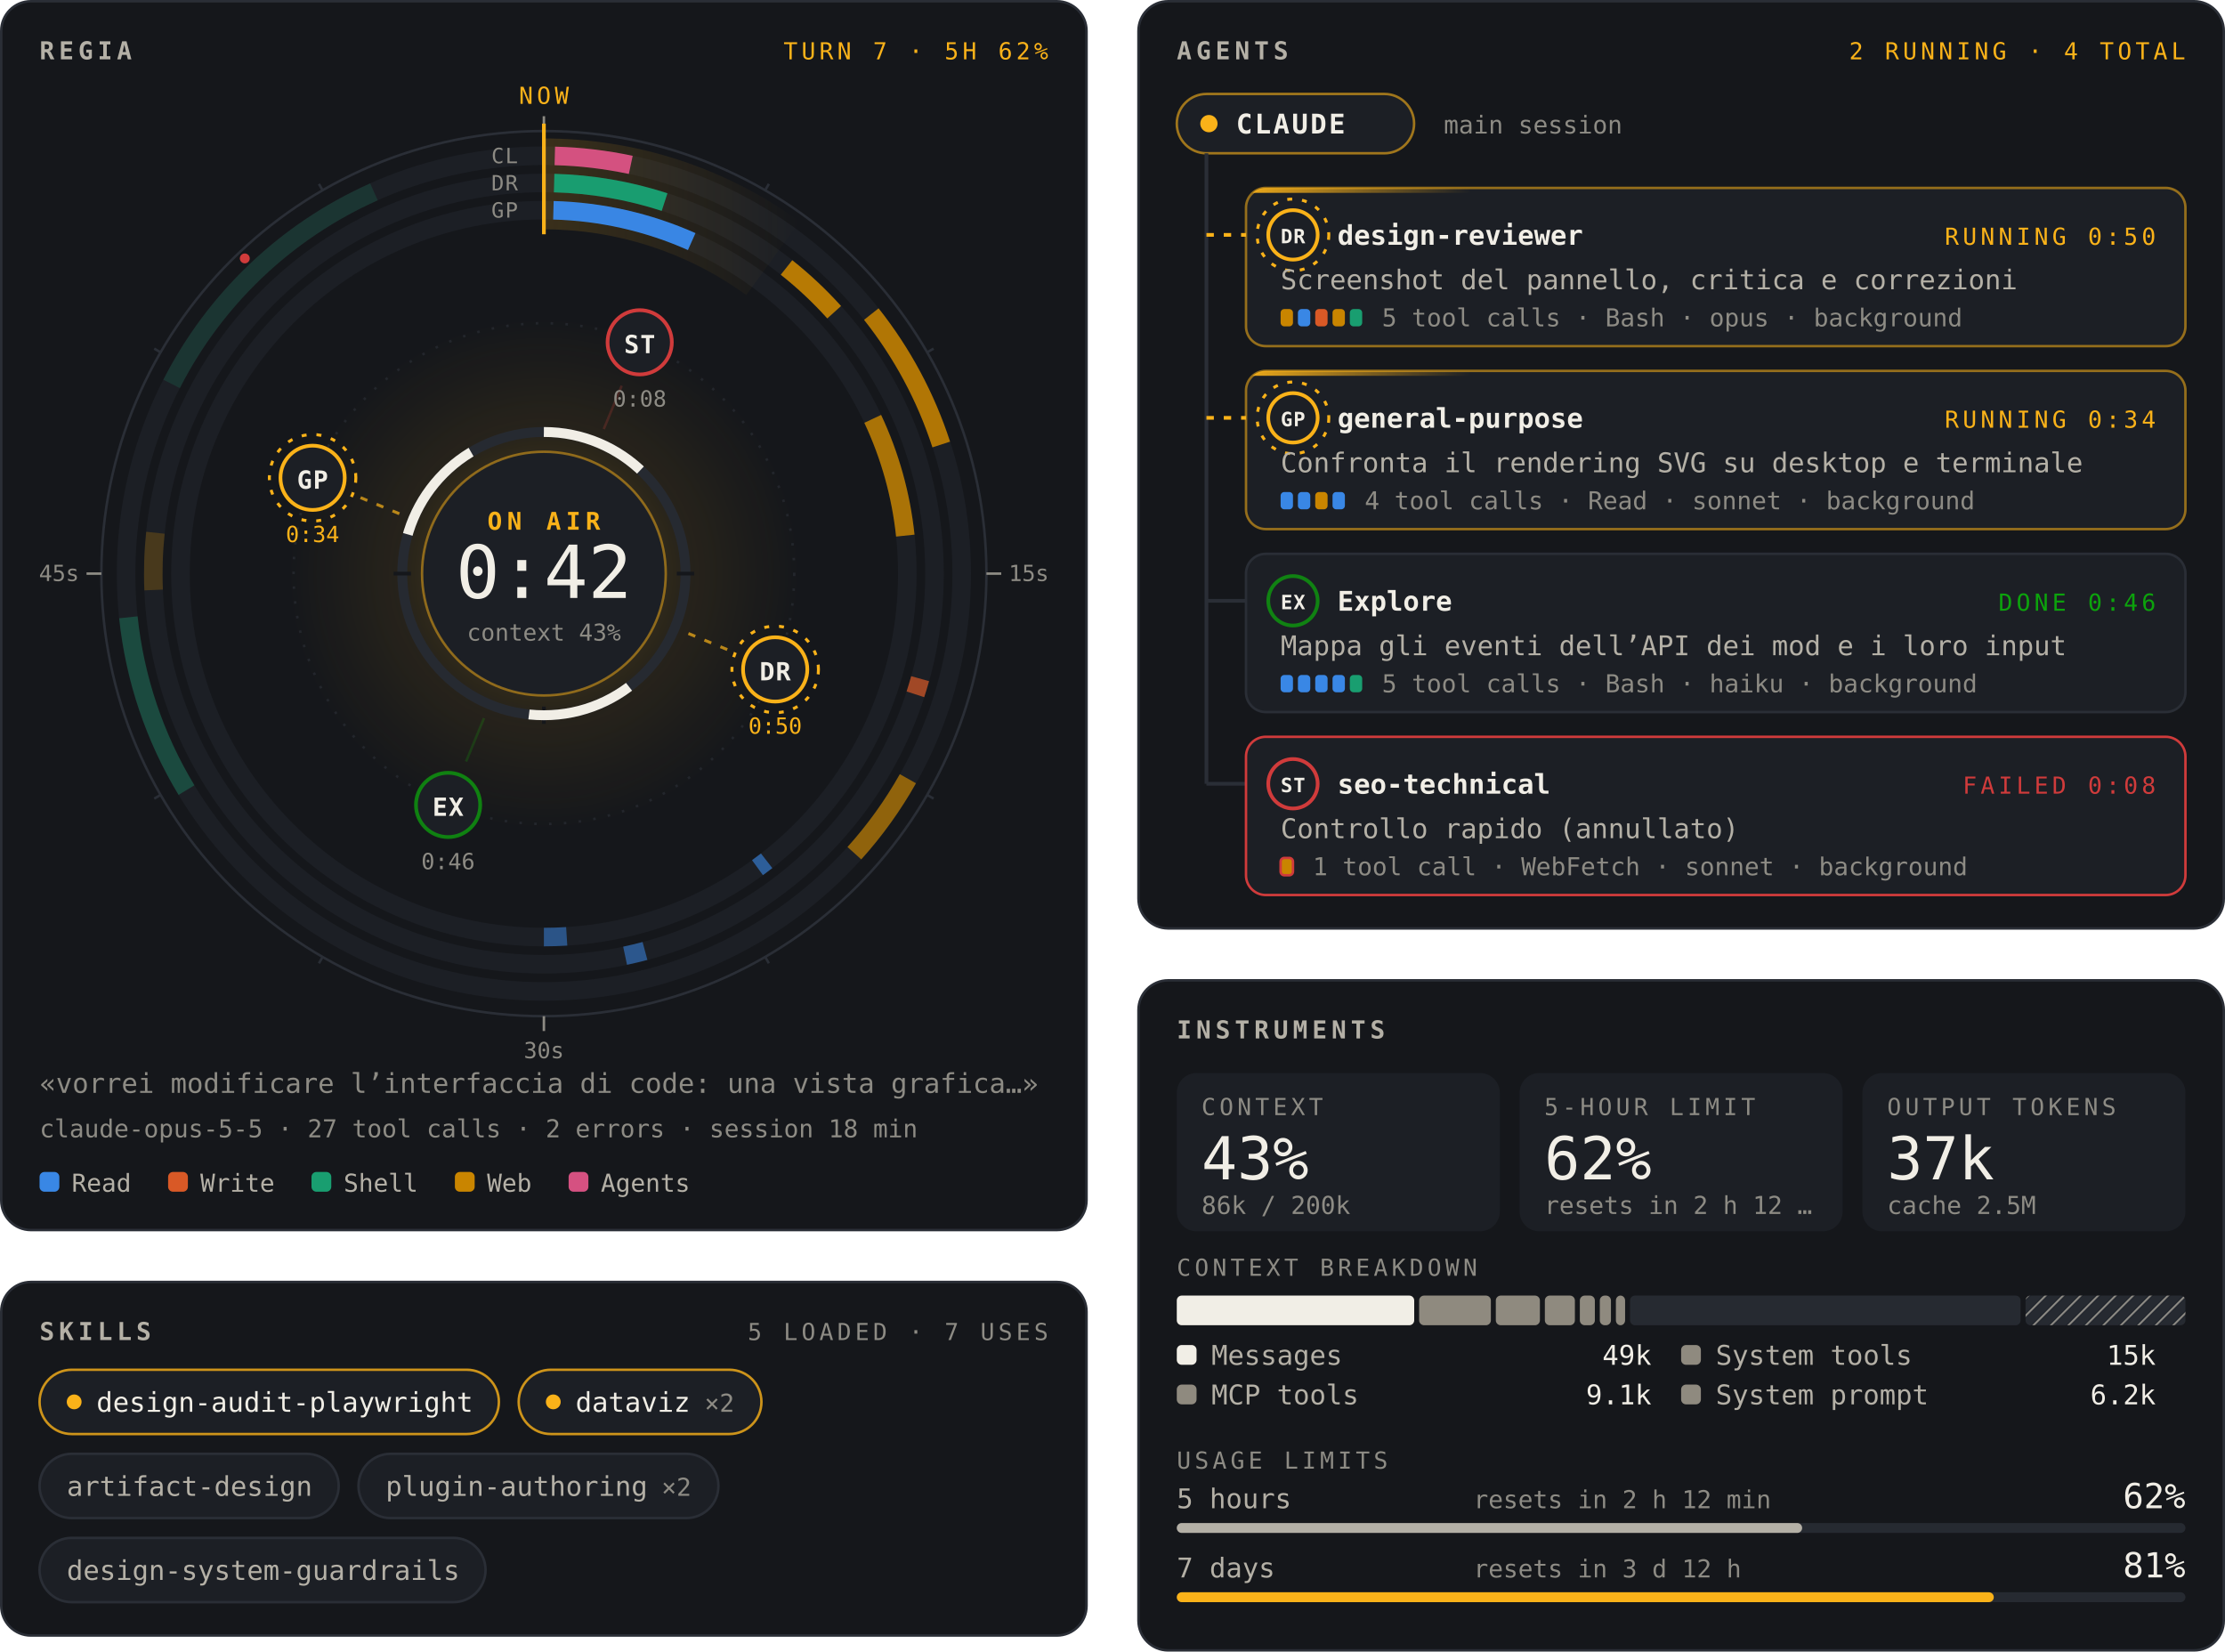
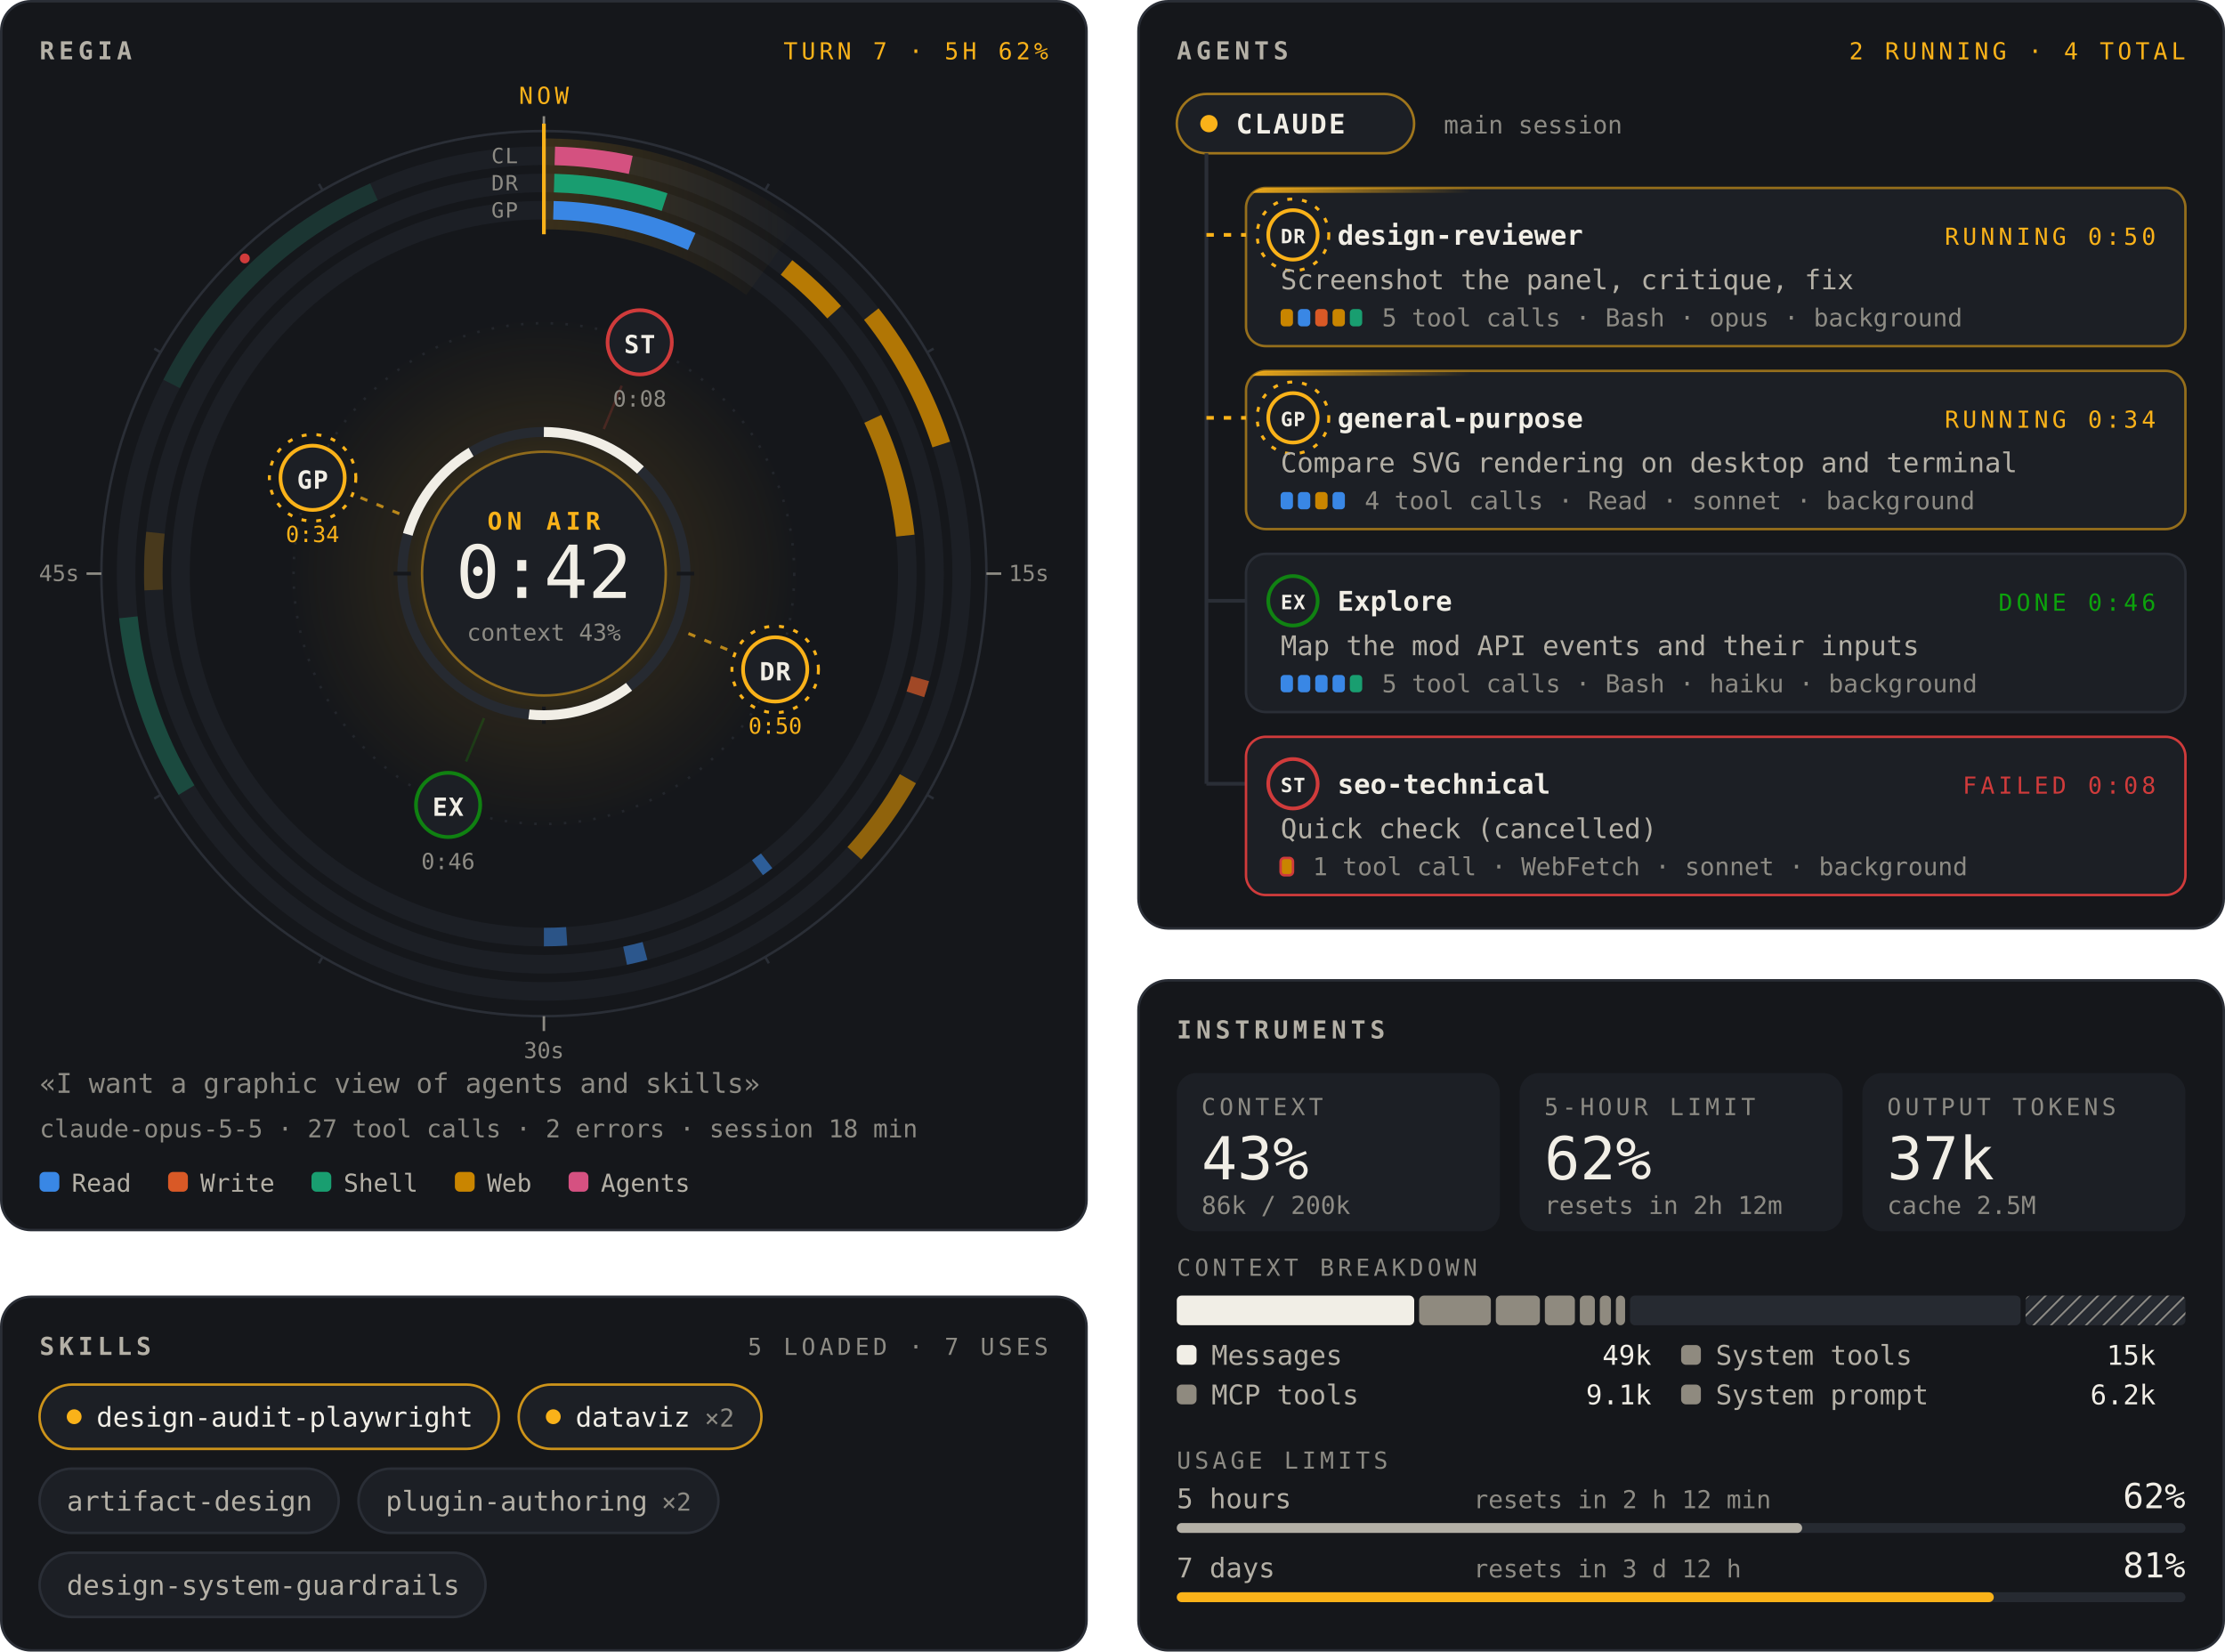
<svg xmlns="http://www.w3.org/2000/svg" width="900" height="668" viewBox="0 0 900 668" role="img" aria-label="The Regia panel: radar, agents, instruments and skills">
  <style>.a-fade{animation-iteration-count:infinite}.a-drift{animation:none}</style>
  <svg x="0" y="0" width="440" height="498" viewBox="0 0 440 498" overflow="hidden">
    <style>
:root{color-scheme:light dark}
text{font-family:ui-monospace,'SF Mono','JetBrains Mono',Menlo,monospace;fill:#B4B0A6;font-size:11px}
.cap{font-size:9.5px;letter-spacing:.16em;fill:#8D8B84}
.head{font-size:10px;letter-spacing:.18em;fill:#B4B0A6;font-weight:600}
.num{font-family:'DIN Alternate','DIN Condensed','Bahnschrift',ui-monospace,monospace;fill:#F1EEE6}
.ink{fill:#F1EEE6}
.dim{fill:#8D8B84}
.small{font-size:10px}
.hit{fill:transparent}
.hov:hover .lift{stroke:#8D8B84}

@keyframes rx-spin{from{transform:rotate(0deg)}to{transform:rotate(360deg)}}
@keyframes rx-pop{from{transform:scale(.9);opacity:0}to{transform:none;opacity:1}}
@keyframes rx-rise{from{transform:translateY(6px);opacity:0}to{transform:none;opacity:1}}
@keyframes rx-ripple{from{transform:scale(1);opacity:.55}to{transform:scale(1.9);opacity:0}}
@keyframes rx-burst{from{transform:scale(1);opacity:.9}to{transform:scale(2.8);opacity:0}}
@keyframes rx-ping{from{transform:scale(1);opacity:.7}to{transform:scale(2.6);opacity:0}}
@keyframes rx-fade{from{opacity:1}to{opacity:0}}
@keyframes rx-flash{from{opacity:1}to{opacity:0}}
@keyframes rx-breathe{from{opacity:.35}to{opacity:1}}
@keyframes rx-flow{to{stroke-dashoffset:-14}}
@keyframes rx-grow{from{transform:scaleX(var(--from,0))}to{transform:none}}
@keyframes rx-scan{from{transform:translateX(0)}to{transform:translateX(50%)}}
@keyframes rx-drift{to{transform:translateX(var(--drift,0px))}}
@keyframes rx-dash{from{stroke-dashoffset:var(--from,0)}}
.box{transform-box:fill-box;transform-origin:center}
.a-spin{transform:rotate(var(--rot,0deg));animation:rx-spin 60000ms linear infinite}
.a-orbit{animation:rx-spin 6000ms linear infinite;transform-box:fill-box;transform-origin:center}
.a-pop{animation:rx-pop 280ms cubic-bezier(.23,1,.32,1) both;transform-box:fill-box;transform-origin:center}
.a-rise{animation:rx-rise 240ms cubic-bezier(.23,1,.32,1) both}
.a-ripple{animation:rx-ripple 700ms cubic-bezier(.23,1,.32,1) both;transform-box:fill-box;transform-origin:center;opacity:0}
.a-burst{animation:rx-burst 900ms cubic-bezier(.23,1,.32,1) both;transform-box:fill-box;transform-origin:center;opacity:0}
.a-ping{animation:rx-ping 1600ms cubic-bezier(.23,1,.32,1) infinite;transform-box:fill-box;transform-origin:center;opacity:0}
.a-fade{animation:rx-fade 60000ms linear both}
.a-flash{animation:rx-flash 1200ms cubic-bezier(.23,1,.32,1) both;opacity:0}
.a-breathe{animation:rx-breathe 1200ms cubic-bezier(.77,0,.175,1) infinite alternate}
.a-flow{animation:rx-flow 800ms linear infinite}
.a-grow{animation:rx-grow 700ms cubic-bezier(.23,1,.32,1) both;transform-box:fill-box;transform-origin:left center}
.a-scan{animation:rx-scan 2400ms cubic-bezier(.77,0,.175,1) infinite;transform-box:fill-box}
.a-drift{animation:rx-drift 60000ms linear both}
.a-dash{animation:rx-dash 700ms cubic-bezier(.23,1,.32,1) both}
@media (prefers-reduced-motion:reduce){
.motion{display:none}
.a-spin,.a-orbit,.a-pop,.a-rise,.a-flow,.a-grow,.a-dash,.a-scan,.a-drift,.a-breathe{animation:none}
}
</style>
    <rect x=".5" y=".5" width="439" height="497" rx="12" fill="#15171B" stroke="#2A2E36" />
    <text class="head" x="16" y="24">REGIA</text>
    <text class="cap" x="424" y="24" text-anchor="end" style="fill:#fab219">TURN 7 · 5H 62%</text>
    <defs>
      <radialGradient id="glow">
        <stop offset="0" stop-color="#fab219" stop-opacity=".30" />
        <stop offset=".55" stop-color="#fab219" stop-opacity=".08" />
        <stop offset="1" stop-color="#fab219" stop-opacity="0" />
      </radialGradient>
    </defs>
    <circle cx="220" cy="232" r="169.00" fill="none" stroke="#1C1F25" stroke-width="7.5" />
    <circle cx="220" cy="232" r="158.00" fill="none" stroke="#1C1F25" stroke-width="7.5" />
    <circle cx="220" cy="232" r="147.00" fill="none" stroke="#1C1F25" stroke-width="7.5" />
    <circle cx="220" cy="232" r="179" fill="none" stroke="#2A2E36" />
    <line x1="220.00" y1="53.00" x2="220.00" y2="47.00" stroke="#8D8B84" />
    <line x1="309.50" y1="76.98" x2="311.00" y2="74.38" stroke="#2A2E36" />
    <line x1="375.02" y1="142.50" x2="377.62" y2="141.00" stroke="#2A2E36" />
    <line x1="399.00" y1="232.00" x2="405.00" y2="232.00" stroke="#8D8B84" />
    <line x1="375.02" y1="321.50" x2="377.62" y2="323.00" stroke="#2A2E36" />
    <line x1="309.50" y1="387.02" x2="311.00" y2="389.62" stroke="#2A2E36" />
    <line x1="220.00" y1="411.00" x2="220.00" y2="417.00" stroke="#8D8B84" />
    <line x1="130.50" y1="387.02" x2="129.00" y2="389.62" stroke="#2A2E36" />
    <line x1="64.98" y1="321.50" x2="62.38" y2="323.00" stroke="#2A2E36" />
    <line x1="41.00" y1="232.00" x2="35.00" y2="232.00" stroke="#8D8B84" />
    <line x1="64.98" y1="142.50" x2="62.38" y2="141.00" stroke="#2A2E36" />
    <line x1="130.50" y1="76.98" x2="129.00" y2="74.38" stroke="#2A2E36" />
    <text class="dim" x="408.00" y="235.00" text-anchor="start" style="font-size:9px">15s</text>
    <text class="dim" x="220.00" y="428.00" text-anchor="middle" style="font-size:9px">30s</text>
    <text class="dim" x="32.00" y="235.00" text-anchor="end" style="font-size:9px">45s</text>
    <text class="cap" x="220" y="42.00" text-anchor="middle" style="fill:#fab219">NOW</text>
    <linearGradient id="trail" gradientUnits="userSpaceOnUse" x1="220" y1="0" x2="323.45" y2="0">
      <stop offset="0" stop-color="#fab219" stop-opacity=".16" />
      <stop offset="1" stop-color="#fab219" stop-opacity="0" />
    </linearGradient>
    <path d="M220.00 56.00A176 176 0 0 1 323.45 89.61L301.85 119.34A139.25 139.25 0 0 0 220.00 92.75Z" fill="url(#trail)" />
    <g transform="translate(220 232.00)">
      <g class="a-spin" style="--rot:0.00deg;animation-delay:-0.000s">
        <g transform="translate(-220 -232.00)">
          <path class="a-fade" d="M69.42 155.28A169 169 0 0 1 151.26 77.61" fill="none" stroke="#199e70" stroke-width="7.5" opacity="0.175" style="animation-delay:-49.500s" />
          <circle class="a-fade" cx="99.02" cy="104.52" r="2" fill="#d03b3b" style="animation-delay:-49.500s" />
          <path class="a-fade" d="M75.44 319.55A169 169 0 0 1 51.93 249.67" fill="none" stroke="#199e70" stroke-width="7.5" opacity="0.337" style="animation-delay:-39.800s" />
          <path class="a-fade" d="M367.24 314.96A169 169 0 0 1 345.59 345.08" fill="none" stroke="#c98500" stroke-width="7.5" opacity="0.668" style="animation-delay:-19.900s" />
          <path class="a-fade" d="M352.44 127.03A169 169 0 0 1 380.73 179.78" fill="none" stroke="#c98500" stroke-width="7.5" opacity="0.857" style="animation-delay:-8.600s" />
          <path class="a-fade" d="M224.42 63.06A169 169 0 0 1 255.14 66.69" fill="none" stroke="#d55181" stroke-width="7.5" opacity="0.996" style="animation-delay:-0.250s" />
          <path class="a-fade" d="M62.14 238.62A158 158 0 0 1 62.87 215.48" fill="none" stroke="#c98500" stroke-width="7.5" opacity="0.257" style="animation-delay:-44.600s" />
          <path class="a-fade" d="M260.89 384.62A158 158 0 0 1 252.85 386.55" fill="none" stroke="#3987e5" stroke-width="7.5" opacity="0.542" style="animation-delay:-27.500s" />
          <path class="a-fade" d="M372.18 274.49A158 158 0 0 1 370.27 280.82" fill="none" stroke="#d95926" stroke-width="7.5" opacity="0.707" style="animation-delay:-17.600s" />
          <path class="a-fade" d="M318.14 108.18A158 158 0 0 1 337.42 126.28" fill="none" stroke="#c98500" stroke-width="7.5" opacity="0.893" style="animation-delay:-6.400s" />
          <path class="a-fade" d="M224.14 74.05A158 158 0 0 1 268.82 81.73" fill="none" stroke="#199e70" stroke-width="7.5" opacity="0.996" style="animation-delay:-0.250s" />
          <path class="a-fade" d="M229.23 378.71A147 147 0 0 1 220.00 379.00" fill="none" stroke="#3987e5" stroke-width="7.5" opacity="0.510" style="animation-delay:-29.400s" />
          <path class="a-fade" d="M310.10 348.15A147 147 0 0 1 306.40 350.93" fill="none" stroke="#3987e5" stroke-width="7.5" opacity="0.605" style="animation-delay:-23.700s" />
          <path class="a-fade" d="M353.01 169.41A147 147 0 0 1 366.19 216.63" fill="none" stroke="#c98500" stroke-width="7.5" opacity="0.820" style="animation-delay:-10.800s" />
          <path class="a-fade" d="M223.85 85.05A147 147 0 0 1 279.79 97.71" fill="none" stroke="#3987e5" stroke-width="7.5" opacity="0.996" style="animation-delay:-0.250s" />
        </g>
      </g>
    </g>
    <line x1="220" y1="94.75" x2="220" y2="50.00" stroke="#fab219" stroke-width="1.5" stroke-opacity="1" />
    <text class="dim" x="209.50" y="66.00" text-anchor="end" style="font-size:8.5px;letter-spacing:.06em">CL</text>
    <text class="dim" x="209.50" y="77.00" text-anchor="end" style="font-size:8.5px;letter-spacing:.06em">DR</text>
    <text class="dim" x="209.50" y="88.00" text-anchor="end" style="font-size:8.5px;letter-spacing:.06em">GP</text>
    <circle cx="220" cy="232.00" r="101.27" fill="none" stroke="#22252C" stroke-dasharray="1 5" />
    <path d="M244.22 173.54L251.48 156.00" stroke="#d03b3b" stroke-opacity=".22" stroke-width="1" />
    <path d="M195.78 290.46L188.52 308.00" stroke="#0ca30c" stroke-opacity=".22" stroke-width="1" />
    <path class="a-flow" d="M278.46 256.22L296.00 263.48" stroke="#fab219" stroke-opacity=".7" stroke-width="1.2" stroke-dasharray="3 4" style="animation-delay:-0.000s" />
    <path class="a-flow" d="M161.54 207.78L144.00 200.52" stroke="#fab219" stroke-opacity=".7" stroke-width="1.2" stroke-dasharray="3 4" style="animation-delay:-0.000s" />
    <circle class="a-breathe" cx="220" cy="232.00" r="103.49" fill="url(#glow)" style="animation-delay:-0.000s" />
    <circle cx="220" cy="232.00" r="49.28" fill="#1C1F25" stroke="#fab219" stroke-opacity="0.5" />
    <circle cx="220" cy="232.00" r="57.28" fill="none" stroke="#262A31" stroke-width="4" />
    <line x1="273.78" y1="232.00" x2="280.78" y2="232.00" stroke="#15171B" stroke-width="1.5" />
    <line x1="220.00" y1="285.78" x2="220.00" y2="292.78" stroke="#15171B" stroke-width="1.5" />
    <line x1="166.22" y1="232.00" x2="159.22" y2="232.00" stroke="#15171B" stroke-width="1.5" />
    <circle cx="220" cy="232.00" r="57.28" fill="none" stroke="#F1EEE6" stroke-width="4" pathLength="100" stroke-dasharray="43.00 100" transform="rotate(-90 220 232.00)" />
    <text x="220" y="214.26" text-anchor="middle" style="font-size:9.9px;letter-spacing:.2em;font-weight:700;fill:#fab219">ON AIR</text>
    <text class="num" x="220" y="241.86" text-anchor="middle" style="font-size:29.6px">0:42</text>
    <text class="dim" x="220" y="259.10" text-anchor="middle" style="font-size:9.4px">context 43%</text>
    <g>
      <circle cx="258.752" cy="138.443" r="13" fill="#1C1F25" stroke="#d03b3b" stroke-width="1.5" />
      <text x="258.752" y="142.863" text-anchor="middle" class="ink" style="font-size:10.14px;font-weight:700;letter-spacing:.04em">ST</text>
      <text class="dim" x="258.75" y="164.44" text-anchor="middle" style="font-size:9px">0:08</text>
    </g>
    <g>
      <circle cx="181.248" cy="325.557" r="13" fill="#1C1F25" stroke="#0ca30c" stroke-width="1.5" stroke-opacity=".75" />
      <text x="181.248" y="329.977" text-anchor="middle" class="ink" style="font-size:10.14px;font-weight:700;letter-spacing:.04em">EX</text>
      <text class="dim" x="181.25" y="351.56" text-anchor="middle" style="font-size:9px">0:46</text>
    </g>
    <g>
      <circle class="a-orbit" cx="313.557" cy="270.752" r="17.5" fill="none" stroke="#fab219" stroke-width="1.2" stroke-dasharray="2 4" style="animation-delay:-0.000s" />
      <circle cx="313.557" cy="270.752" r="13" fill="#1C1F25" stroke="#fab219" stroke-width="1.5" />
      <text x="313.557" y="275.172" text-anchor="middle" class="ink" style="font-size:10.14px;font-weight:700;letter-spacing:.04em">DR</text>
      <text class="dim" x="313.56" y="296.75" text-anchor="middle" style="font-size:9px;fill:#fab219">0:50</text>
    </g>
    <g>
      <circle class="a-orbit" cx="126.443" cy="193.248" r="17.5" fill="none" stroke="#fab219" stroke-width="1.2" stroke-dasharray="2 4" style="animation-delay:-0.000s" />
      <circle cx="126.443" cy="193.248" r="13" fill="#1C1F25" stroke="#fab219" stroke-width="1.5" />
      <text x="126.443" y="197.668" text-anchor="middle" class="ink" style="font-size:10.14px;font-weight:700;letter-spacing:.04em">GP</text>
      <text class="dim" x="126.44" y="219.25" text-anchor="middle" style="font-size:9px;fill:#fab219">0:34</text>
    </g>
-     <text class="dim" x="16" y="442">«vorrei modificare l’interfaccia di code: una vista grafica…»</text>
+     <text class="dim" x="16" y="442">«I want a graphic view of agents and skills»</text>
    <text class="dim small" x="16" y="460">claude-opus-5-5 · 27 tool calls · 2 errors · session 18 min</text>
    <rect x="16" y="474" width="8" height="8" rx="2" fill="#3987e5" />
    <text class="small" x="29" y="482">Read</text>
    <rect x="68" y="474" width="8" height="8" rx="2" fill="#d95926" />
    <text class="small" x="81" y="482">Write</text>
    <rect x="126" y="474" width="8" height="8" rx="2" fill="#199e70" />
    <text class="small" x="139" y="482">Shell</text>
    <rect x="184" y="474" width="8" height="8" rx="2" fill="#c98500" />
    <text class="small" x="197" y="482">Web</text>
    <rect x="230" y="474" width="8" height="8" rx="2" fill="#d55181" />
    <text class="small" x="243" y="482">Agents</text>
  </svg>
-   <svg x="0" y="518" width="440" height="144" viewBox="0 0 440 144" overflow="hidden">
+   <svg x="0" y="524" width="440" height="144" viewBox="0 0 440 144" overflow="hidden">
    <style>
:root{color-scheme:light dark}
text{font-family:ui-monospace,'SF Mono','JetBrains Mono',Menlo,monospace;fill:#B4B0A6;font-size:11px}
.cap{font-size:9.5px;letter-spacing:.16em;fill:#8D8B84}
.head{font-size:10px;letter-spacing:.18em;fill:#B4B0A6;font-weight:600}
.num{font-family:'DIN Alternate','DIN Condensed','Bahnschrift',ui-monospace,monospace;fill:#F1EEE6}
.ink{fill:#F1EEE6}
.dim{fill:#8D8B84}
.small{font-size:10px}
.hit{fill:transparent}
.hov:hover .lift{stroke:#8D8B84}

@keyframes rx-spin{from{transform:rotate(0deg)}to{transform:rotate(360deg)}}
@keyframes rx-pop{from{transform:scale(.9);opacity:0}to{transform:none;opacity:1}}
@keyframes rx-rise{from{transform:translateY(6px);opacity:0}to{transform:none;opacity:1}}
@keyframes rx-ripple{from{transform:scale(1);opacity:.55}to{transform:scale(1.9);opacity:0}}
@keyframes rx-burst{from{transform:scale(1);opacity:.9}to{transform:scale(2.8);opacity:0}}
@keyframes rx-ping{from{transform:scale(1);opacity:.7}to{transform:scale(2.6);opacity:0}}
@keyframes rx-fade{from{opacity:1}to{opacity:0}}
@keyframes rx-flash{from{opacity:1}to{opacity:0}}
@keyframes rx-breathe{from{opacity:.35}to{opacity:1}}
@keyframes rx-flow{to{stroke-dashoffset:-14}}
@keyframes rx-grow{from{transform:scaleX(var(--from,0))}to{transform:none}}
@keyframes rx-scan{from{transform:translateX(0)}to{transform:translateX(50%)}}
@keyframes rx-drift{to{transform:translateX(var(--drift,0px))}}
@keyframes rx-dash{from{stroke-dashoffset:var(--from,0)}}
.box{transform-box:fill-box;transform-origin:center}
.a-spin{transform:rotate(var(--rot,0deg));animation:rx-spin 60000ms linear infinite}
.a-orbit{animation:rx-spin 6000ms linear infinite;transform-box:fill-box;transform-origin:center}
.a-pop{animation:rx-pop 280ms cubic-bezier(.23,1,.32,1) both;transform-box:fill-box;transform-origin:center}
.a-rise{animation:rx-rise 240ms cubic-bezier(.23,1,.32,1) both}
.a-ripple{animation:rx-ripple 700ms cubic-bezier(.23,1,.32,1) both;transform-box:fill-box;transform-origin:center;opacity:0}
.a-burst{animation:rx-burst 900ms cubic-bezier(.23,1,.32,1) both;transform-box:fill-box;transform-origin:center;opacity:0}
.a-ping{animation:rx-ping 1600ms cubic-bezier(.23,1,.32,1) infinite;transform-box:fill-box;transform-origin:center;opacity:0}
.a-fade{animation:rx-fade 60000ms linear both}
.a-flash{animation:rx-flash 1200ms cubic-bezier(.23,1,.32,1) both;opacity:0}
.a-breathe{animation:rx-breathe 1200ms cubic-bezier(.77,0,.175,1) infinite alternate}
.a-flow{animation:rx-flow 800ms linear infinite}
.a-grow{animation:rx-grow 700ms cubic-bezier(.23,1,.32,1) both;transform-box:fill-box;transform-origin:left center}
.a-scan{animation:rx-scan 2400ms cubic-bezier(.77,0,.175,1) infinite;transform-box:fill-box}
.a-drift{animation:rx-drift 60000ms linear both}
.a-dash{animation:rx-dash 700ms cubic-bezier(.23,1,.32,1) both}
@media (prefers-reduced-motion:reduce){
.motion{display:none}
.a-spin,.a-orbit,.a-pop,.a-rise,.a-flow,.a-grow,.a-dash,.a-scan,.a-drift,.a-breathe{animation:none}
}
</style>
    <rect x=".5" y=".5" width="439" height="143" rx="12" fill="#15171B" stroke="#2A2E36" />
    <text class="head" x="16" y="24">SKILLS</text>
    <text class="cap" x="424" y="24" text-anchor="end" style="fill:#8D8B84">5 LOADED · 7 USES</text>
    <g>
      <rect x="16" y="36" width="185.8" height="26" rx="13" fill="#1C1F25" stroke="#fab219" stroke-opacity="0.8" />
      <circle class="a-breathe" cx="30" cy="49" r="3" fill="#fab219" style="animation-delay:-0.000s" />
      <text class="ink" x="39" y="53">design-audit-playwright</text>
    </g>
    <g>
      <rect x="209.8" y="36" width="98.2" height="26" rx="13" fill="#1C1F25" stroke="#fab219" stroke-opacity="0.8" />
      <circle class="a-breathe" cx="223.8" cy="49" r="3" fill="#fab219" style="animation-delay:-0.000s" />
      <text class="ink" x="232.8" y="53">dataviz</text>
      <text class="dim small" x="285" y="53">×2</text>
    </g>
    <g>
      <rect x="16" y="70" width="121" height="26" rx="13" fill="#1C1F25" stroke="#2A2E36" stroke-opacity="1" />
      <text class="" x="27" y="87">artifact-design</text>
    </g>
    <g>
      <rect x="145" y="70" width="145.6" height="26" rx="13" fill="#1C1F25" stroke="#2A2E36" stroke-opacity="1" />
      <text class="" x="156" y="87">plugin-authoring</text>
      <text class="dim small" x="267.6" y="87">×2</text>
    </g>
    <g>
      <rect x="16" y="104" width="180.4" height="26" rx="13" fill="#1C1F25" stroke="#2A2E36" stroke-opacity="1" />
      <text class="" x="27" y="121">design-system-guardrails</text>
    </g>
  </svg>
  <svg x="460" y="0" width="440" height="376" viewBox="0 0 440 376" overflow="hidden">
    <style>
:root{color-scheme:light dark}
text{font-family:ui-monospace,'SF Mono','JetBrains Mono',Menlo,monospace;fill:#B4B0A6;font-size:11px}
.cap{font-size:9.5px;letter-spacing:.16em;fill:#8D8B84}
.head{font-size:10px;letter-spacing:.18em;fill:#B4B0A6;font-weight:600}
.num{font-family:'DIN Alternate','DIN Condensed','Bahnschrift',ui-monospace,monospace;fill:#F1EEE6}
.ink{fill:#F1EEE6}
.dim{fill:#8D8B84}
.small{font-size:10px}
.hit{fill:transparent}
.hov:hover .lift{stroke:#8D8B84}

@keyframes rx-spin{from{transform:rotate(0deg)}to{transform:rotate(360deg)}}
@keyframes rx-pop{from{transform:scale(.9);opacity:0}to{transform:none;opacity:1}}
@keyframes rx-rise{from{transform:translateY(6px);opacity:0}to{transform:none;opacity:1}}
@keyframes rx-ripple{from{transform:scale(1);opacity:.55}to{transform:scale(1.9);opacity:0}}
@keyframes rx-burst{from{transform:scale(1);opacity:.9}to{transform:scale(2.8);opacity:0}}
@keyframes rx-ping{from{transform:scale(1);opacity:.7}to{transform:scale(2.6);opacity:0}}
@keyframes rx-fade{from{opacity:1}to{opacity:0}}
@keyframes rx-flash{from{opacity:1}to{opacity:0}}
@keyframes rx-breathe{from{opacity:.35}to{opacity:1}}
@keyframes rx-flow{to{stroke-dashoffset:-14}}
@keyframes rx-grow{from{transform:scaleX(var(--from,0))}to{transform:none}}
@keyframes rx-scan{from{transform:translateX(0)}to{transform:translateX(50%)}}
@keyframes rx-drift{to{transform:translateX(var(--drift,0px))}}
@keyframes rx-dash{from{stroke-dashoffset:var(--from,0)}}
.box{transform-box:fill-box;transform-origin:center}
.a-spin{transform:rotate(var(--rot,0deg));animation:rx-spin 60000ms linear infinite}
.a-orbit{animation:rx-spin 6000ms linear infinite;transform-box:fill-box;transform-origin:center}
.a-pop{animation:rx-pop 280ms cubic-bezier(.23,1,.32,1) both;transform-box:fill-box;transform-origin:center}
.a-rise{animation:rx-rise 240ms cubic-bezier(.23,1,.32,1) both}
.a-ripple{animation:rx-ripple 700ms cubic-bezier(.23,1,.32,1) both;transform-box:fill-box;transform-origin:center;opacity:0}
.a-burst{animation:rx-burst 900ms cubic-bezier(.23,1,.32,1) both;transform-box:fill-box;transform-origin:center;opacity:0}
.a-ping{animation:rx-ping 1600ms cubic-bezier(.23,1,.32,1) infinite;transform-box:fill-box;transform-origin:center;opacity:0}
.a-fade{animation:rx-fade 60000ms linear both}
.a-flash{animation:rx-flash 1200ms cubic-bezier(.23,1,.32,1) both;opacity:0}
.a-breathe{animation:rx-breathe 1200ms cubic-bezier(.77,0,.175,1) infinite alternate}
.a-flow{animation:rx-flow 800ms linear infinite}
.a-grow{animation:rx-grow 700ms cubic-bezier(.23,1,.32,1) both;transform-box:fill-box;transform-origin:left center}
.a-scan{animation:rx-scan 2400ms cubic-bezier(.77,0,.175,1) infinite;transform-box:fill-box}
.a-drift{animation:rx-drift 60000ms linear both}
.a-dash{animation:rx-dash 700ms cubic-bezier(.23,1,.32,1) both}
@media (prefers-reduced-motion:reduce){
.motion{display:none}
.a-spin,.a-orbit,.a-pop,.a-rise,.a-flow,.a-grow,.a-dash,.a-scan,.a-drift,.a-breathe{animation:none}
}
</style>
    <rect x=".5" y=".5" width="439" height="375" rx="12" fill="#15171B" stroke="#2A2E36" />
    <text class="head" x="16" y="24">AGENTS</text>
    <text class="cap" x="424" y="24" text-anchor="end" style="fill:#fab219">2 RUNNING · 4 TOTAL</text>
    <rect x="16" y="38" width="96" height="24" rx="12" fill="#1C1F25" stroke="#fab219" stroke-opacity="0.6" />
    <circle class="motion a-ping" cx="29" cy="50" r="3.5" fill="none" stroke="#fab219" stroke-width="1.5" style="animation-delay:-0.000s" />
    <circle cx="29" cy="50" r="3.5" fill="#fab219" />
    <text class="ink" x="40" y="54" style="font-weight:600;letter-spacing:.08em">CLAUDE</text>
    <text class="dim small" x="124" y="54">main session</text>
    <defs>
      <linearGradient id="scan" x1="0" x2="1" y1="0" y2="0">
        <stop offset=".38" stop-color="#fab219" stop-opacity="0" />
        <stop offset=".5" stop-color="#fab219" stop-opacity=".95" />
        <stop offset=".62" stop-color="#fab219" stop-opacity="0" />
      </linearGradient>
    </defs>
    <line x1="28" y1="62" x2="28" y2="317" stroke="#2A2E36" stroke-width="1.5" />
    <path class="a-flow" d="M28 95 H44" stroke="#fab219" stroke-width="1.5" stroke-dasharray="3 4" fill="none" style="animation-delay:-0.000s" />
    <g class="hov">
      <rect class="lift" x="44" y="76" width="380" height="64" rx="8" fill="#1C1F25" stroke="#fab219" stroke-opacity="0.55" />
      <clipPath id="card0">
        <rect x="44" y="76" width="380" height="64" rx="8" />
      </clipPath>
      <g clip-path="url(#card0)">
        <rect class="a-scan motion" x="-336" y="76" width="760" height="2" fill="url(#scan)" style="animation-delay:-0.000s" />
      </g>
      <circle class="a-orbit" cx="63" cy="95" r="14.5" fill="none" stroke="#fab219" stroke-width="1.2" stroke-dasharray="2 4" style="animation-delay:-0.000s" />
      <circle cx="63" cy="95" r="10" fill="#1C1F25" stroke="#fab219" stroke-width="1.5" />
      <text x="63" y="98.4" text-anchor="middle" class="ink" style="font-size:8px;font-weight:700;letter-spacing:.04em">DR</text>
      <text class="ink" x="81" y="99" style="font-weight:600">design-reviewer</text>
      <text class="cap" x="412" y="99" text-anchor="end" style="fill:#fab219">RUNNING 0:50</text>
-       <text x="58" y="117">Screenshot del pannello, critica e correzioni</text>
+       <text x="58" y="117">Screenshot the panel, critique, fix</text>
      <rect x="58" y="125" width="5" height="7" rx="1.5" fill="#c98500" />
      <rect x="65" y="125" width="5" height="7" rx="1.5" fill="#3987e5" />
      <rect x="72" y="125" width="5" height="7" rx="1.5" fill="#d95926" />
      <rect x="79" y="125" width="5" height="7" rx="1.5" fill="#c98500" />
      <rect x="86" y="125" width="5" height="7" rx="1.5" fill="#199e70" />
      <text class="dim small" x="99" y="132">5 tool calls · Bash · opus · background</text>
    </g>
    <path class="a-flow" d="M28 169 H44" stroke="#fab219" stroke-width="1.5" stroke-dasharray="3 4" fill="none" style="animation-delay:-0.000s" />
    <g class="hov">
      <rect class="lift" x="44" y="150" width="380" height="64" rx="8" fill="#1C1F25" stroke="#fab219" stroke-opacity="0.55" />
      <clipPath id="card1">
        <rect x="44" y="150" width="380" height="64" rx="8" />
      </clipPath>
      <g clip-path="url(#card1)">
        <rect class="a-scan motion" x="-336" y="150" width="760" height="2" fill="url(#scan)" style="animation-delay:-0.700s" />
      </g>
      <circle class="a-orbit" cx="63" cy="169" r="14.5" fill="none" stroke="#fab219" stroke-width="1.2" stroke-dasharray="2 4" style="animation-delay:-0.000s" />
      <circle cx="63" cy="169" r="10" fill="#1C1F25" stroke="#fab219" stroke-width="1.5" />
      <text x="63" y="172.4" text-anchor="middle" class="ink" style="font-size:8px;font-weight:700;letter-spacing:.04em">GP</text>
      <text class="ink" x="81" y="173" style="font-weight:600">general-purpose</text>
      <text class="cap" x="412" y="173" text-anchor="end" style="fill:#fab219">RUNNING 0:34</text>
-       <text x="58" y="191">Confronta il rendering SVG su desktop e terminale</text>
+       <text x="58" y="191">Compare SVG rendering on desktop and terminal</text>
      <rect x="58" y="199" width="5" height="7" rx="1.5" fill="#3987e5" />
      <rect x="65" y="199" width="5" height="7" rx="1.5" fill="#3987e5" />
      <rect x="72" y="199" width="5" height="7" rx="1.5" fill="#c98500" />
      <rect x="79" y="199" width="5" height="7" rx="1.5" fill="#3987e5" />
      <text class="dim small" x="92" y="206">4 tool calls · Read · sonnet · background</text>
    </g>
    <path d="M28 243 H44" stroke="#2A2E36" stroke-width="1.5" fill="none" />
    <g class="hov">
      <rect class="lift" x="44" y="224" width="380" height="64" rx="8" fill="#1C1F25" stroke="#2A2E36" stroke-opacity="1" />
      <circle cx="63" cy="243" r="10" fill="#1C1F25" stroke="#0ca30c" stroke-width="1.5" stroke-opacity=".75" />
      <text x="63" y="246.4" text-anchor="middle" class="ink" style="font-size:8px;font-weight:700;letter-spacing:.04em">EX</text>
      <text class="ink" x="81" y="247" style="font-weight:600">Explore</text>
      <text class="cap" x="412" y="247" text-anchor="end" style="fill:#0ca30c">DONE 0:46</text>
-       <text x="58" y="265">Mappa gli eventi dell’API dei mod e i loro input</text>
+       <text x="58" y="265">Map the mod API events and their inputs</text>
      <rect x="58" y="273" width="5" height="7" rx="1.5" fill="#3987e5" />
      <rect x="65" y="273" width="5" height="7" rx="1.5" fill="#3987e5" />
      <rect x="72" y="273" width="5" height="7" rx="1.5" fill="#3987e5" />
      <rect x="79" y="273" width="5" height="7" rx="1.5" fill="#3987e5" />
      <rect x="86" y="273" width="5" height="7" rx="1.5" fill="#199e70" />
      <text class="dim small" x="99" y="280">5 tool calls · Bash · haiku · background</text>
    </g>
    <path d="M28 317 H44" stroke="#2A2E36" stroke-width="1.5" fill="none" />
    <g class="hov">
      <rect class="lift" x="44" y="298" width="380" height="64" rx="8" fill="#1C1F25" stroke="#d03b3b" stroke-opacity="1" />
      <circle cx="63" cy="317" r="10" fill="#1C1F25" stroke="#d03b3b" stroke-width="1.5" />
      <text x="63" y="320.4" text-anchor="middle" class="ink" style="font-size:8px;font-weight:700;letter-spacing:.04em">ST</text>
      <text class="ink" x="81" y="321" style="font-weight:600">seo-technical</text>
      <text class="cap" x="412" y="321" text-anchor="end" style="fill:#d03b3b">FAILED 0:08</text>
-       <text x="58" y="339">Controllo rapido (annullato)</text>
+       <text x="58" y="339">Quick check (cancelled)</text>
      <rect x="58" y="347" width="5" height="7" rx="1.5" fill="#c98500" stroke="#d03b3b" />
      <text class="dim small" x="71" y="354">1 tool call · WebFetch · sonnet · background</text>
    </g>
  </svg>
  <svg x="460" y="396" width="440" height="272" viewBox="0 0 440 272" overflow="hidden">
    <style>
:root{color-scheme:light dark}
text{font-family:ui-monospace,'SF Mono','JetBrains Mono',Menlo,monospace;fill:#B4B0A6;font-size:11px}
.cap{font-size:9.5px;letter-spacing:.16em;fill:#8D8B84}
.head{font-size:10px;letter-spacing:.18em;fill:#B4B0A6;font-weight:600}
.num{font-family:'DIN Alternate','DIN Condensed','Bahnschrift',ui-monospace,monospace;fill:#F1EEE6}
.ink{fill:#F1EEE6}
.dim{fill:#8D8B84}
.small{font-size:10px}
.hit{fill:transparent}
.hov:hover .lift{stroke:#8D8B84}

@keyframes rx-spin{from{transform:rotate(0deg)}to{transform:rotate(360deg)}}
@keyframes rx-pop{from{transform:scale(.9);opacity:0}to{transform:none;opacity:1}}
@keyframes rx-rise{from{transform:translateY(6px);opacity:0}to{transform:none;opacity:1}}
@keyframes rx-ripple{from{transform:scale(1);opacity:.55}to{transform:scale(1.9);opacity:0}}
@keyframes rx-burst{from{transform:scale(1);opacity:.9}to{transform:scale(2.8);opacity:0}}
@keyframes rx-ping{from{transform:scale(1);opacity:.7}to{transform:scale(2.6);opacity:0}}
@keyframes rx-fade{from{opacity:1}to{opacity:0}}
@keyframes rx-flash{from{opacity:1}to{opacity:0}}
@keyframes rx-breathe{from{opacity:.35}to{opacity:1}}
@keyframes rx-flow{to{stroke-dashoffset:-14}}
@keyframes rx-grow{from{transform:scaleX(var(--from,0))}to{transform:none}}
@keyframes rx-scan{from{transform:translateX(0)}to{transform:translateX(50%)}}
@keyframes rx-drift{to{transform:translateX(var(--drift,0px))}}
@keyframes rx-dash{from{stroke-dashoffset:var(--from,0)}}
.box{transform-box:fill-box;transform-origin:center}
.a-spin{transform:rotate(var(--rot,0deg));animation:rx-spin 60000ms linear infinite}
.a-orbit{animation:rx-spin 6000ms linear infinite;transform-box:fill-box;transform-origin:center}
.a-pop{animation:rx-pop 280ms cubic-bezier(.23,1,.32,1) both;transform-box:fill-box;transform-origin:center}
.a-rise{animation:rx-rise 240ms cubic-bezier(.23,1,.32,1) both}
.a-ripple{animation:rx-ripple 700ms cubic-bezier(.23,1,.32,1) both;transform-box:fill-box;transform-origin:center;opacity:0}
.a-burst{animation:rx-burst 900ms cubic-bezier(.23,1,.32,1) both;transform-box:fill-box;transform-origin:center;opacity:0}
.a-ping{animation:rx-ping 1600ms cubic-bezier(.23,1,.32,1) infinite;transform-box:fill-box;transform-origin:center;opacity:0}
.a-fade{animation:rx-fade 60000ms linear both}
.a-flash{animation:rx-flash 1200ms cubic-bezier(.23,1,.32,1) both;opacity:0}
.a-breathe{animation:rx-breathe 1200ms cubic-bezier(.77,0,.175,1) infinite alternate}
.a-flow{animation:rx-flow 800ms linear infinite}
.a-grow{animation:rx-grow 700ms cubic-bezier(.23,1,.32,1) both;transform-box:fill-box;transform-origin:left center}
.a-scan{animation:rx-scan 2400ms cubic-bezier(.77,0,.175,1) infinite;transform-box:fill-box}
.a-drift{animation:rx-drift 60000ms linear both}
.a-dash{animation:rx-dash 700ms cubic-bezier(.23,1,.32,1) both}
@media (prefers-reduced-motion:reduce){
.motion{display:none}
.a-spin,.a-orbit,.a-pop,.a-rise,.a-flow,.a-grow,.a-dash,.a-scan,.a-drift,.a-breathe{animation:none}
}
</style>
    <rect x=".5" y=".5" width="439" height="271" rx="12" fill="#15171B" stroke="#2A2E36" />
    <text class="head" x="16" y="24">INSTRUMENTS</text>
    <rect x="16" y="38" width="130.667" height="64" rx="8" fill="#1C1F25" />
    <text class="cap" x="26" y="55">CONTEXT</text>
    <text class="num" x="26" y="81" style="font-size:24px">43%</text>
    <text class="dim small" x="26" y="95">86k / 200k</text>
    <rect x="154.667" y="38" width="130.667" height="64" rx="8" fill="#1C1F25" />
    <text class="cap" x="164.667" y="55">5-HOUR LIMIT</text>
    <text class="num" x="164.667" y="81" style="font-size:24px">62%</text>
-     <text class="dim small" x="164.667" y="95">resets in 2 h 12 …</text>
+     <text class="dim small" x="164.667" y="95">resets in 2h 12m</text>
    <rect x="293.333" y="38" width="130.667" height="64" rx="8" fill="#1C1F25" />
    <text class="cap" x="303.333" y="55">OUTPUT TOKENS</text>
    <text class="num" x="303.333" y="81" style="font-size:24px">37k</text>
    <text class="dim small" x="303.333" y="95">cache 2.5M</text>
    <defs>
      <pattern id="hatch" width="5" height="5" patternUnits="userSpaceOnUse" patternTransform="rotate(45)">
        <rect width="5" height="5" fill="#262A31" />
        <line x1="0" y1="0" x2="0" y2="5" stroke="#8D8B84" stroke-width="1.4" />
      </pattern>
    </defs>
    <text class="cap" x="16" y="120">CONTEXT BREAKDOWN</text>
    <g class="hov">
      <rect class="lift" x="199.344" y="128" width="157.976" height="12" rx="2" fill="#262A31" stroke="transparent" />
    </g>
    <g class="hov">
      <rect class="lift" x="359.32" y="128" width="64.68" height="12" rx="2" fill="url(#hatch)" stroke="transparent" />
    </g>
    <g>
      <g class="hov">
        <rect class="lift" x="16" y="128" width="96.04" height="12" rx="2" fill="#F1EEE6" stroke="transparent" />
      </g>
      <g class="hov">
        <rect class="lift" x="114.04" y="128" width="29.008" height="12" rx="2" fill="#8F8A7F" stroke="transparent" />
      </g>
      <g class="hov">
        <rect class="lift" x="145.048" y="128" width="17.836" height="12" rx="2" fill="#8F8A7F" stroke="transparent" />
      </g>
      <g class="hov">
        <rect class="lift" x="164.884" y="128" width="12.152" height="12" rx="2" fill="#8F8A7F" stroke="transparent" />
      </g>
      <g class="hov">
        <rect class="lift" x="179.036" y="128" width="6.076" height="12" rx="2" fill="#8F8A7F" stroke="transparent" />
      </g>
      <g class="hov">
        <rect class="lift" x="187.112" y="128" width="4.508" height="12" rx="2" fill="#8F8A7F" stroke="transparent" />
      </g>
      <g class="hov">
        <rect class="lift" x="193.62" y="128" width="3.724" height="12" rx="2" fill="#8F8A7F" stroke="transparent" />
      </g>
    </g>
    <rect x="16" y="148" width="8" height="8" rx="2" fill="#F1EEE6" />
    <text x="30" y="156">Messages</text>
    <text class="ink" x="208" y="156" text-anchor="end">49k</text>
    <rect x="220" y="148" width="8" height="8" rx="2" fill="#8F8A7F" />
    <text x="234" y="156">System tools</text>
    <text class="ink" x="412" y="156" text-anchor="end">15k</text>
    <rect x="16" y="164" width="8" height="8" rx="2" fill="#8F8A7F" />
    <text x="30" y="172">MCP tools</text>
    <text class="ink" x="208" y="172" text-anchor="end">9.1k</text>
    <rect x="220" y="164" width="8" height="8" rx="2" fill="#8F8A7F" />
    <text x="234" y="172">System prompt</text>
    <text class="ink" x="412" y="172" text-anchor="end">6.2k</text>
    <text class="cap" x="16" y="198">USAGE LIMITS</text>
    <text x="16" y="214">5 hours</text>
    <text class="dim small" x="136" y="214">resets in 2 h 12 min</text>
    <text class="num" x="424" y="214" text-anchor="end" style="font-size:14px">62%</text>
    <rect x="16" y="220" width="408" height="4" rx="2" fill="#262A31" />
    <rect x="16" y="220" width="252.96" height="4" rx="2" fill="#B4B0A6" />
    <text x="16" y="242">7 days</text>
    <text class="dim small" x="136" y="242">resets in 3 d 12 h</text>
    <text class="num" x="424" y="242" text-anchor="end" style="font-size:14px">81%</text>
    <rect x="16" y="248" width="408" height="4" rx="2" fill="#262A31" />
    <rect x="16" y="248" width="330.48" height="4" rx="2" fill="#fab219" />
  </svg>
</svg>
